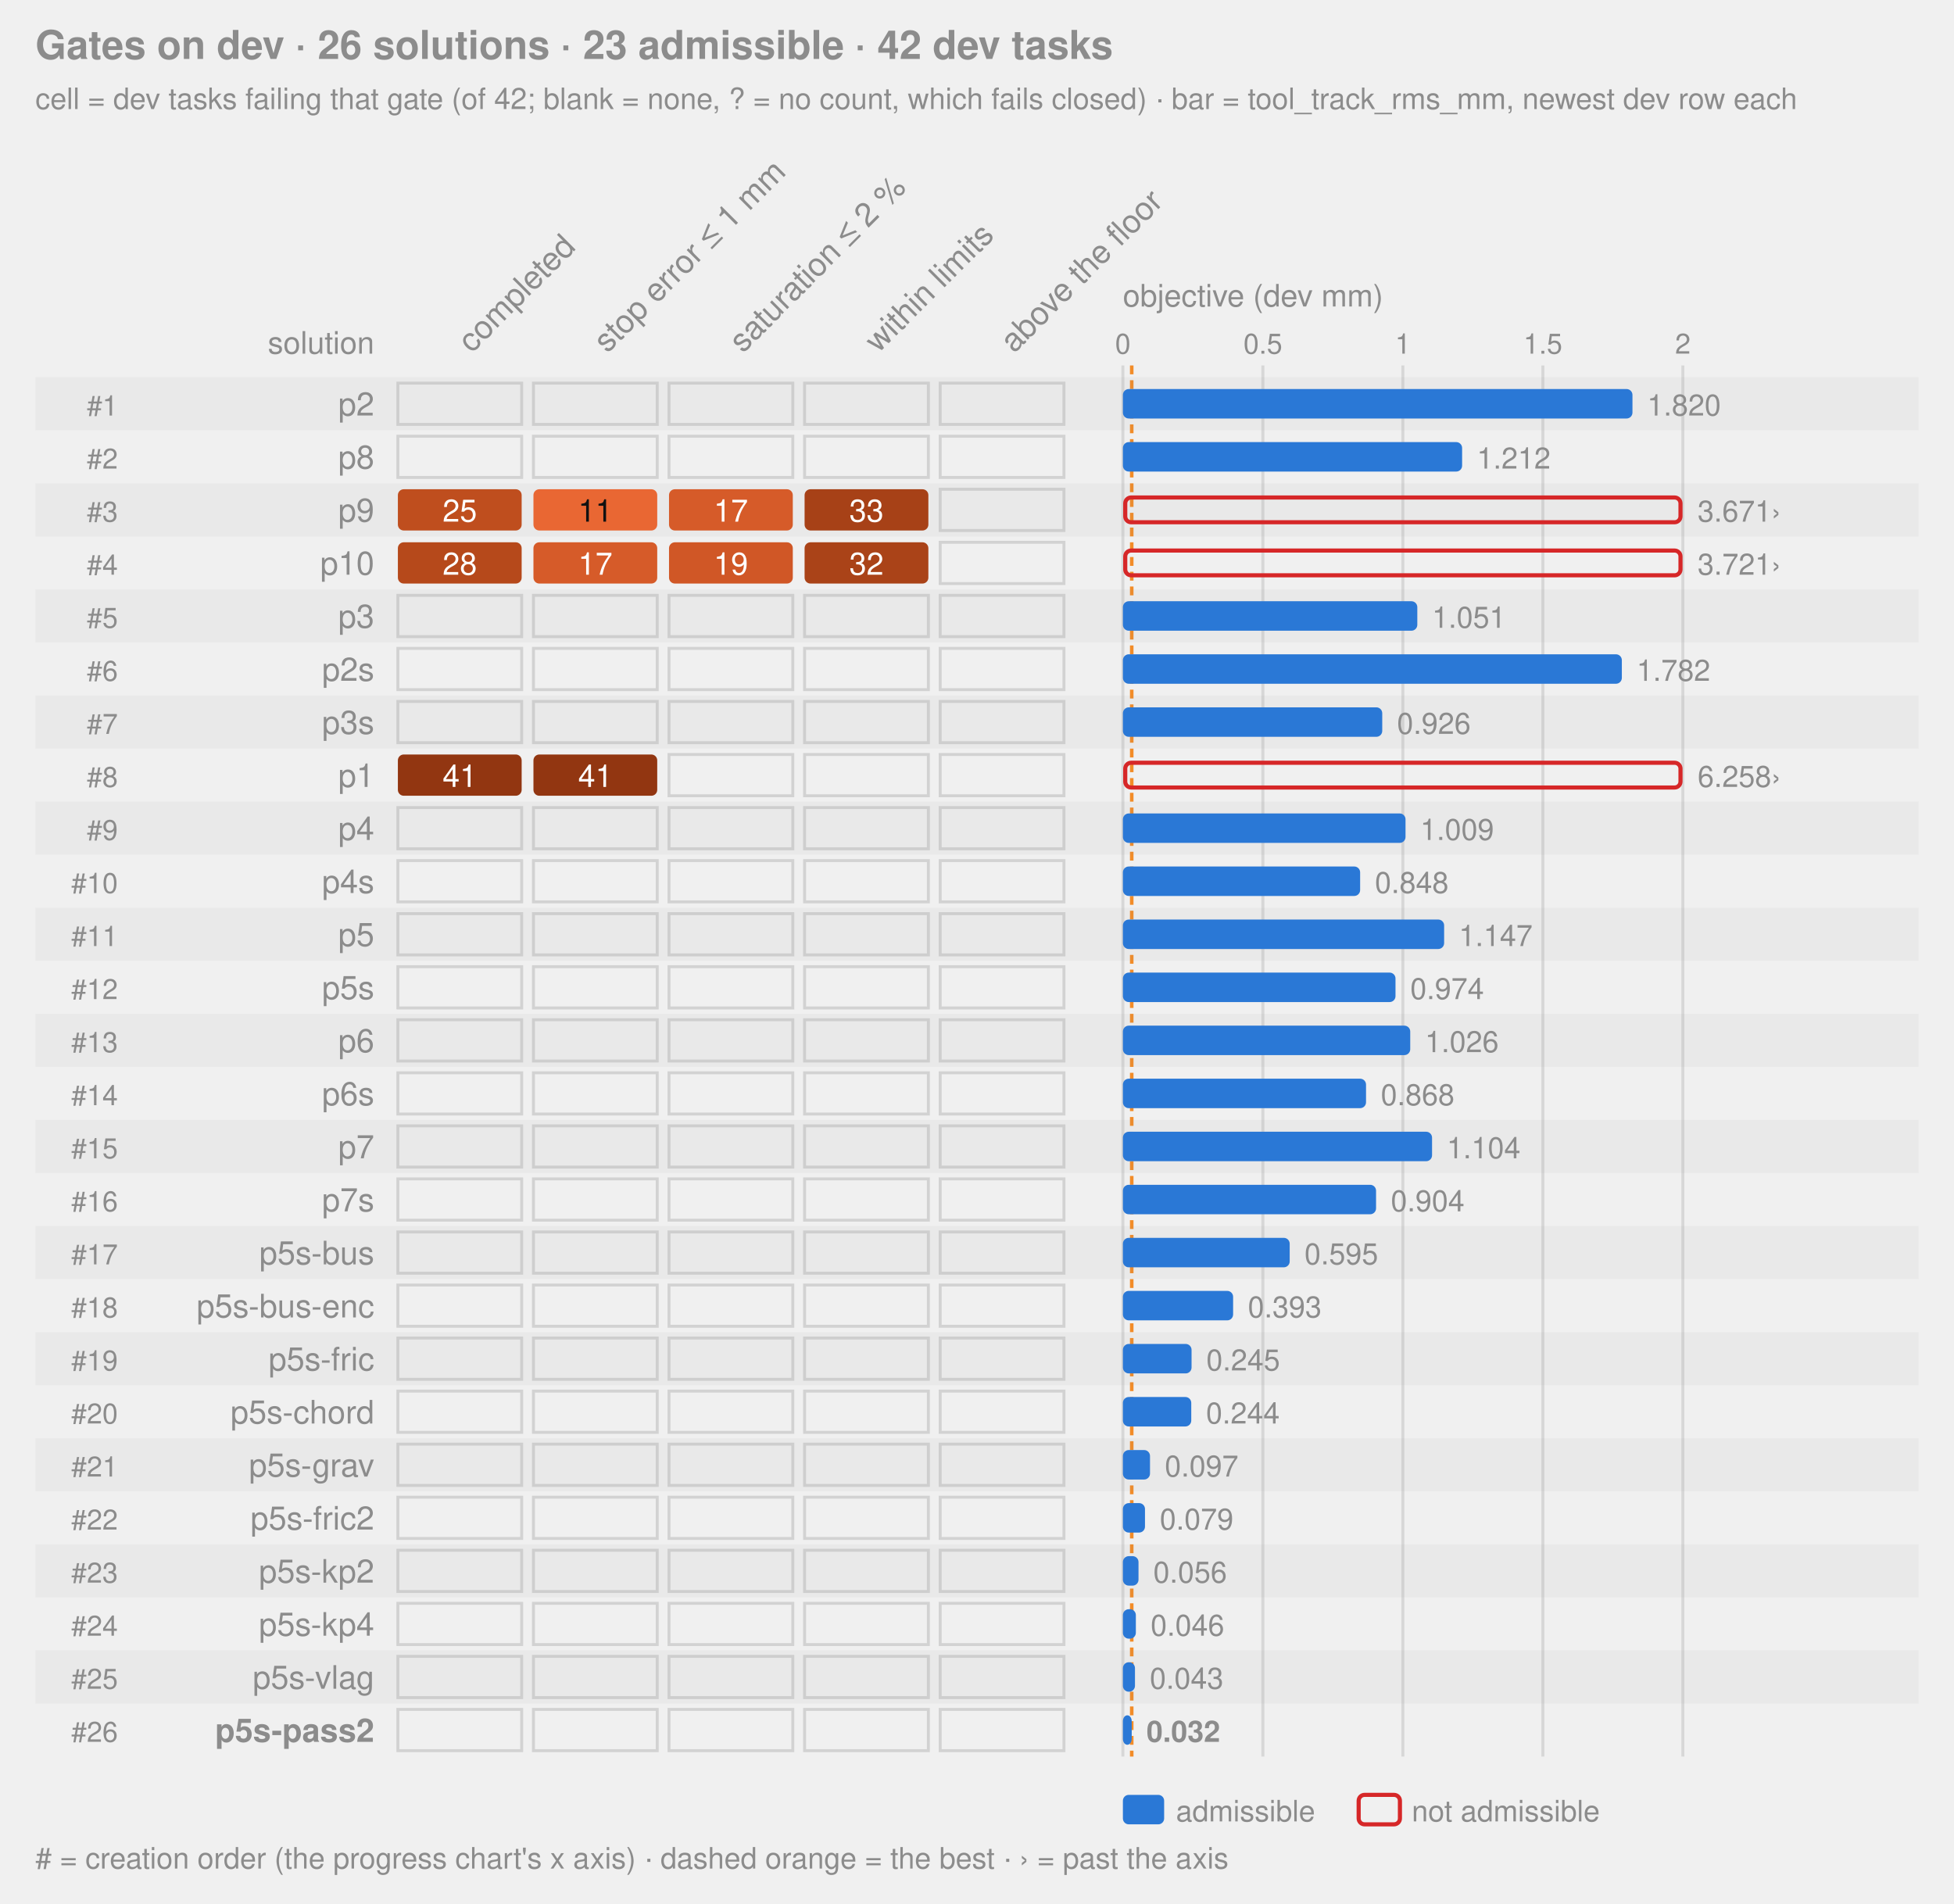
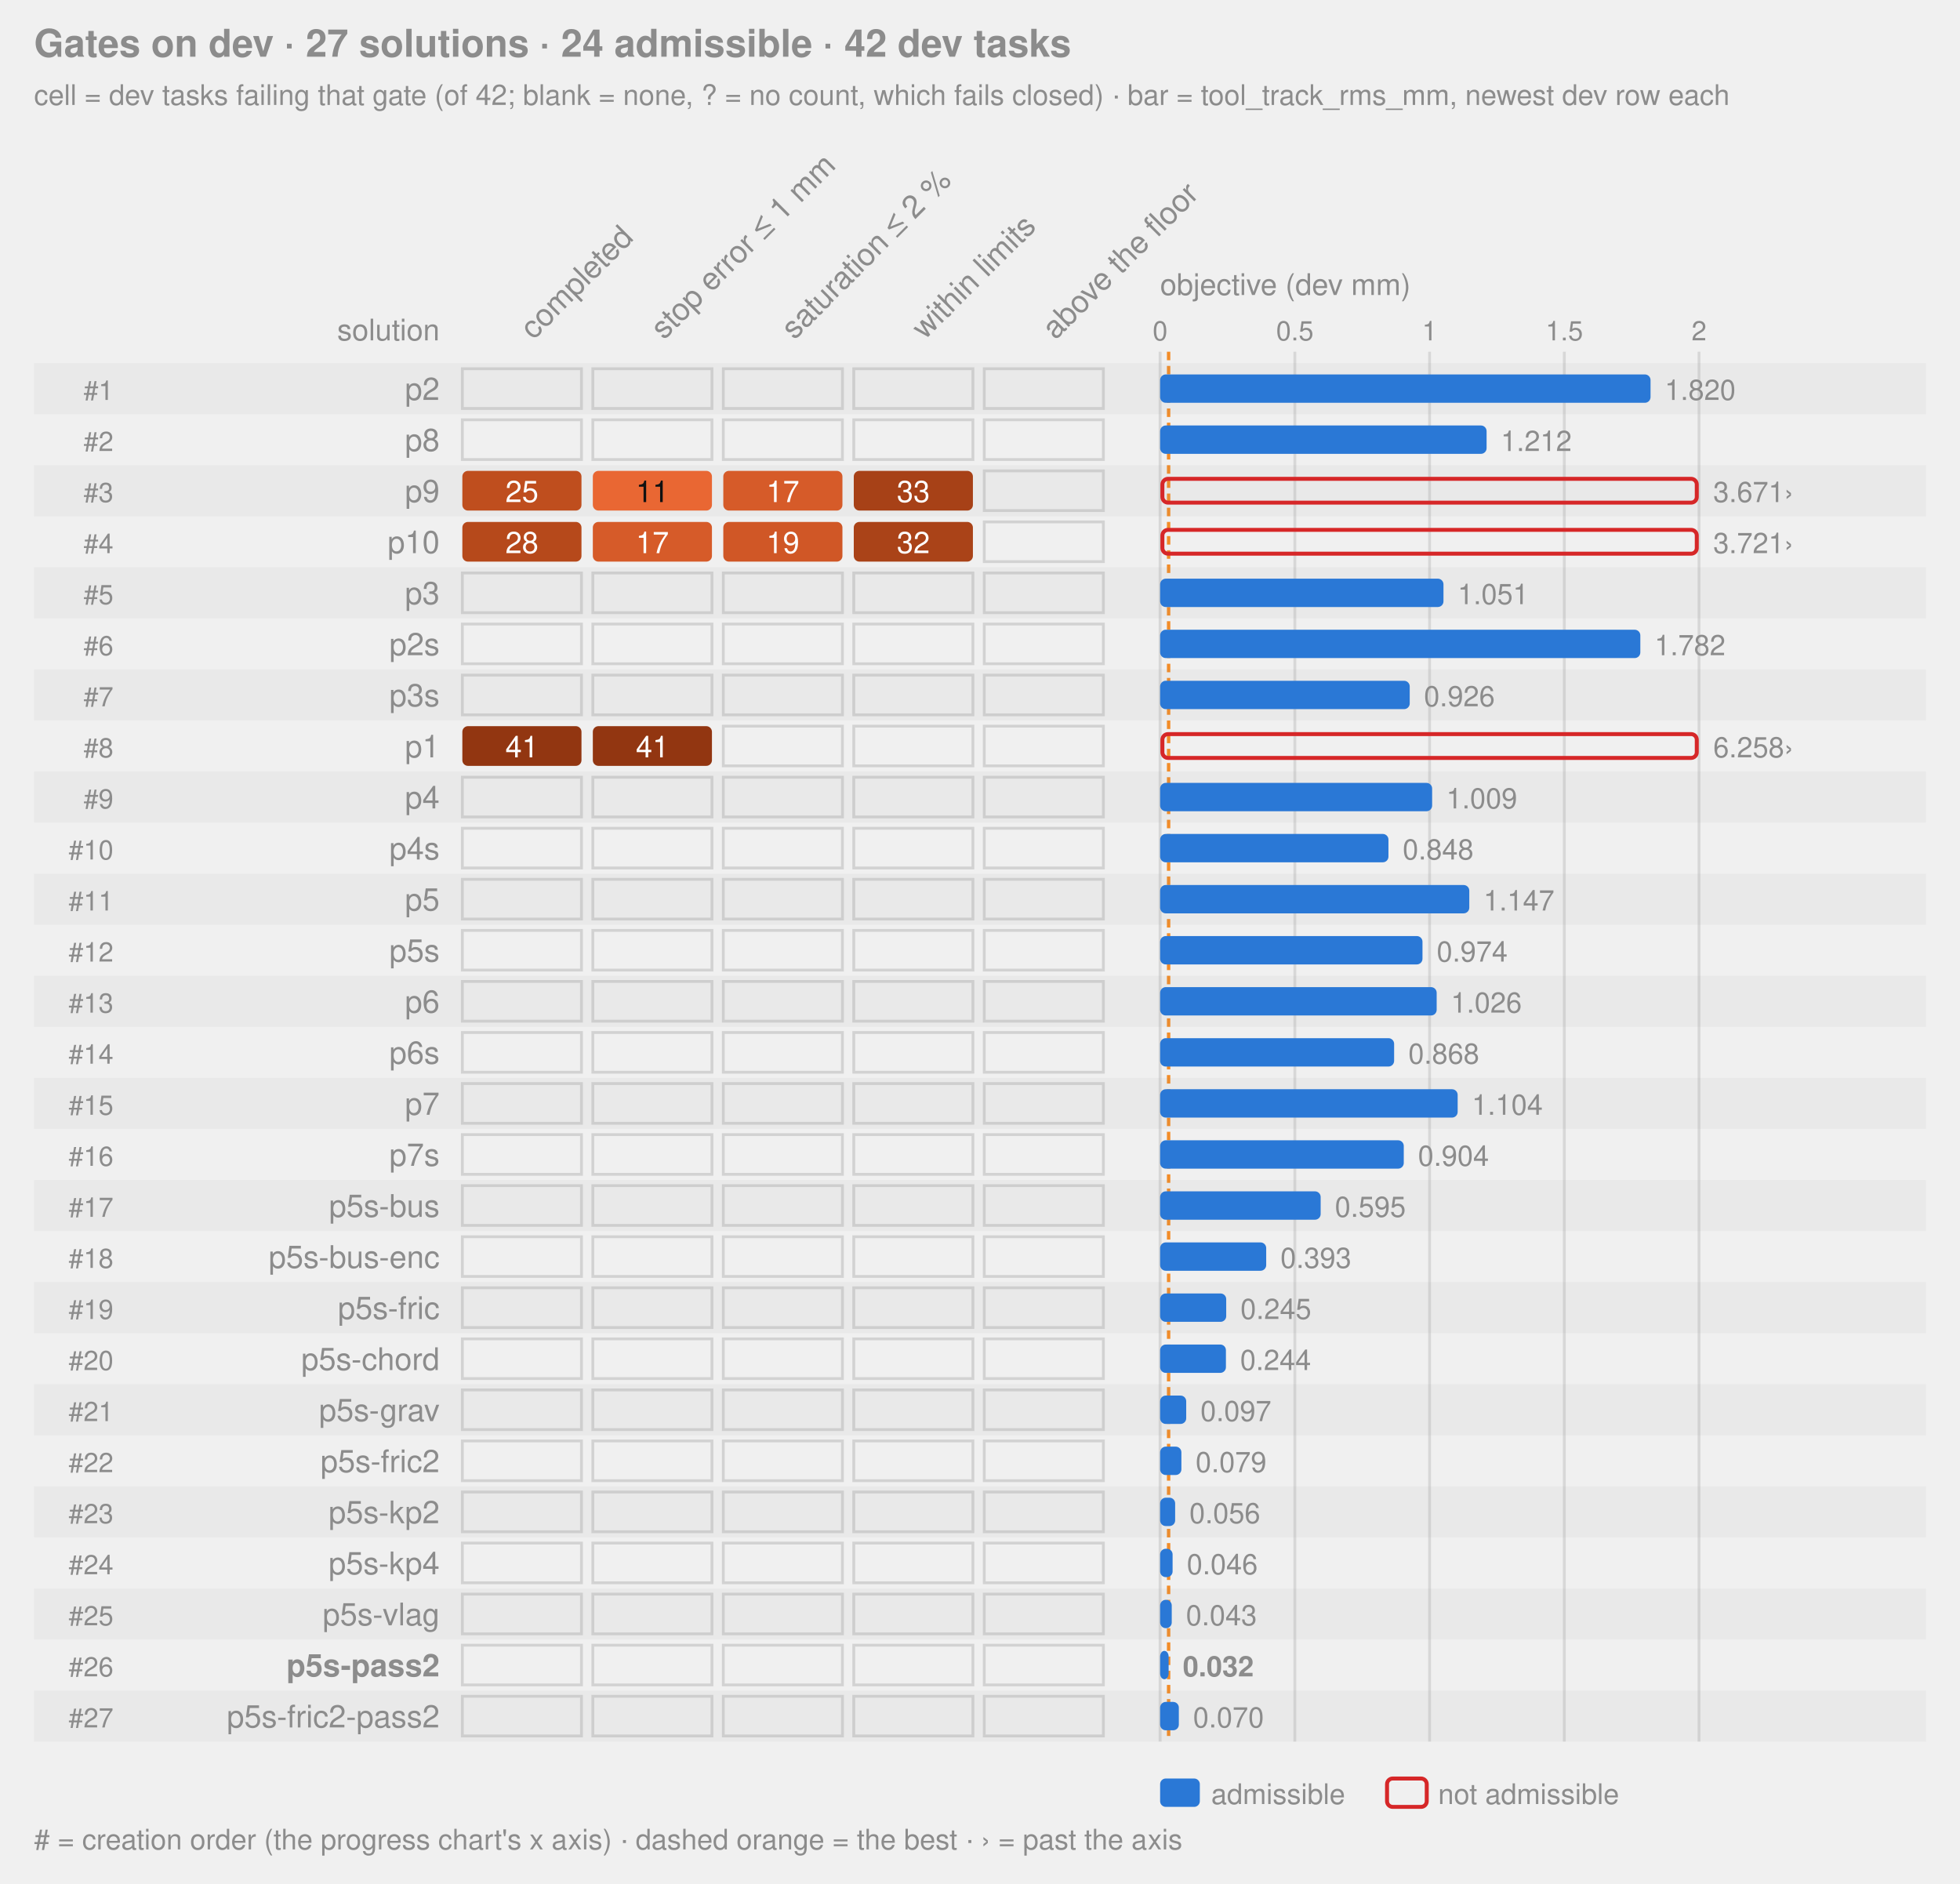
- <svg xmlns="http://www.w3.org/2000/svg" width="663" height="646" viewBox="0 0 663 646" font-family="system-ui, -apple-system, 'Segoe UI', Helvetica, Arial, sans-serif" font-size="11" fill="#8c8c8c" role="img" aria-label="Gates on dev · 26 solutions · 23 admissible · 42 dev tasks">
-   <text x="12.0" y="20.0" font-size="13.5" font-weight="600">Gates on dev · 26 solutions · 23 admissible · 42 dev tasks</text>
+ <svg xmlns="http://www.w3.org/2000/svg" width="691" height="664" viewBox="0 0 691 664" font-family="system-ui, -apple-system, 'Segoe UI', Helvetica, Arial, sans-serif" font-size="11" fill="#8c8c8c" role="img" aria-label="Gates on dev · 27 solutions · 24 admissible · 42 dev tasks">
+   <text x="12.0" y="20.0" font-size="13.5" font-weight="600">Gates on dev · 27 solutions · 24 admissible · 42 dev tasks</text>
  <text x="12.0" y="37.0" font-size="10">cell = dev tasks failing that gate (of 42; blank = none, ? = no count, which fails closed) · bar = tool_track_rms_mm, newest dev row each</text>
-   <g transform="translate(160.0 120.0) rotate(-45)">
+   <g transform="translate(188.0 120.0) rotate(-45)">
    <text x="0" y="0">completed</text>
  </g>
-   <g transform="translate(206.0 120.0) rotate(-45)">
+   <g transform="translate(234.0 120.0) rotate(-45)">
    <text x="0" y="0">stop error ≤ 1 mm</text>
  </g>
-   <g transform="translate(252.0 120.0) rotate(-45)">
+   <g transform="translate(280.0 120.0) rotate(-45)">
    <text x="0" y="0">saturation ≤ 2 %</text>
  </g>
-   <g transform="translate(298.0 120.0) rotate(-45)">
+   <g transform="translate(326.0 120.0) rotate(-45)">
    <text x="0" y="0">within limits</text>
  </g>
-   <g transform="translate(344.0 120.0) rotate(-45)">
+   <g transform="translate(372.0 120.0) rotate(-45)">
    <text x="0" y="0">above the floor</text>
  </g>
-   <text x="127.0" y="120.0" font-size="10.5" text-anchor="end">solution</text>
-   <text x="381.0" y="104.0" font-size="10.5">objective (dev mm)</text>
-   <line x1="381.0" x2="381.0" y1="124.0" y2="596.0" stroke="#8c8c8c" stroke-opacity="0.25" />
-   <text x="381.0" y="120.0" font-size="9.5" text-anchor="middle">0</text>
-   <line x1="428.5" x2="428.5" y1="124.0" y2="596.0" stroke="#8c8c8c" stroke-opacity="0.25" />
-   <text x="428.5" y="120.0" font-size="9.5" text-anchor="middle">0.5</text>
-   <line x1="476.0" x2="476.0" y1="124.0" y2="596.0" stroke="#8c8c8c" stroke-opacity="0.25" />
-   <text x="476.0" y="120.0" font-size="9.5" text-anchor="middle">1</text>
-   <line x1="523.5" x2="523.5" y1="124.0" y2="596.0" stroke="#8c8c8c" stroke-opacity="0.25" />
-   <text x="523.5" y="120.0" font-size="9.5" text-anchor="middle">1.5</text>
-   <line x1="571.0" x2="571.0" y1="124.0" y2="596.0" stroke="#8c8c8c" stroke-opacity="0.25" />
-   <text x="571.0" y="120.0" font-size="9.5" text-anchor="middle">2</text>
-   <line x1="384.0" x2="384.0" y1="124.0" y2="596.0" stroke="#f28c28" stroke-width="1.2" stroke-dasharray="3 2" />
-   <rect x="12.0" y="128" width="639" height="18" fill="#8c8c8c" fill-opacity="0.07" />
+   <text x="155.0" y="120.0" font-size="10.5" text-anchor="end">solution</text>
+   <text x="409.0" y="104.0" font-size="10.5">objective (dev mm)</text>
+   <line x1="409.0" x2="409.0" y1="124.0" y2="614.0" stroke="#8c8c8c" stroke-opacity="0.25" />
+   <text x="409.0" y="120.0" font-size="9.5" text-anchor="middle">0</text>
+   <line x1="456.5" x2="456.5" y1="124.0" y2="614.0" stroke="#8c8c8c" stroke-opacity="0.25" />
+   <text x="456.5" y="120.0" font-size="9.5" text-anchor="middle">0.5</text>
+   <line x1="504.0" x2="504.0" y1="124.0" y2="614.0" stroke="#8c8c8c" stroke-opacity="0.25" />
+   <text x="504.0" y="120.0" font-size="9.5" text-anchor="middle">1</text>
+   <line x1="551.5" x2="551.5" y1="124.0" y2="614.0" stroke="#8c8c8c" stroke-opacity="0.25" />
+   <text x="551.5" y="120.0" font-size="9.5" text-anchor="middle">1.5</text>
+   <line x1="599.0" x2="599.0" y1="124.0" y2="614.0" stroke="#8c8c8c" stroke-opacity="0.25" />
+   <text x="599.0" y="120.0" font-size="9.5" text-anchor="middle">2</text>
+   <line x1="412.0" x2="412.0" y1="124.0" y2="614.0" stroke="#f28c28" stroke-width="1.2" stroke-dasharray="3 2" />
+   <rect x="12.0" y="128" width="667" height="18" fill="#8c8c8c" fill-opacity="0.07" />
  <text x="40.0" y="141.0" font-size="9.5" text-anchor="end">#1</text>
-   <text x="127.0" y="141.0" text-anchor="end">p2</text>
-   <rect x="381" y="132" width="172.9" height="10" rx="2" fill="#2a78d6" />
-   <text x="558.9" y="141.0" font-size="10">1.820</text>
+   <text x="155.0" y="141.0" text-anchor="end">p2</text>
+   <rect x="409" y="132" width="172.9" height="10" rx="2" fill="#2a78d6" />
+   <text x="586.9" y="141.0" font-size="10">1.820</text>
  <text x="40.0" y="159.0" font-size="9.5" text-anchor="end">#2</text>
-   <text x="127.0" y="159.0" text-anchor="end">p8</text>
-   <rect x="381" y="150" width="115.1" height="10" rx="2" fill="#2a78d6" />
-   <text x="501.1" y="159.0" font-size="10">1.212</text>
-   <rect x="12.0" y="164" width="639" height="18" fill="#8c8c8c" fill-opacity="0.07" />
+   <text x="155.0" y="159.0" text-anchor="end">p8</text>
+   <rect x="409" y="150" width="115.1" height="10" rx="2" fill="#2a78d6" />
+   <text x="529.1" y="159.0" font-size="10">1.212</text>
+   <rect x="12.0" y="164" width="667" height="18" fill="#8c8c8c" fill-opacity="0.07" />
  <text x="40.0" y="177.0" font-size="9.5" text-anchor="end">#3</text>
-   <text x="127.0" y="177.0" text-anchor="end">p9</text>
-   <g>
-     <rect x="135" y="166" width="42" height="14" rx="2" fill="#bf4e1e" />
-     <text x="156.0" y="177.0" fill="#ffffff" font-size="10.5" text-anchor="middle">25</text>
-   </g>
-   <g>
-     <rect x="181" y="166" width="42" height="14" rx="2" fill="#e96733" />
-     <text x="202.0" y="177.0" fill="#111111" font-size="10.5" text-anchor="middle">11</text>
-   </g>
-   <g>
-     <rect x="227" y="166" width="42" height="14" rx="2" fill="#d65b29" />
-     <text x="248.0" y="177.0" fill="#ffffff" font-size="10.5" text-anchor="middle">17</text>
-   </g>
-   <g>
-     <rect x="273" y="166" width="42" height="14" rx="2" fill="#a74117" />
-     <text x="294.0" y="177.0" fill="#ffffff" font-size="10.5" text-anchor="middle">33</text>
-   </g>
-   <rect x="381.8" y="168.8" width="188.4" height="8.4" rx="2" fill="none" stroke="#d62728" stroke-width="1.4" />
-   <text x="576.0" y="177.0" font-size="10">3.671›</text>
+   <text x="155.0" y="177.0" text-anchor="end">p9</text>
+   <g>
+     <rect x="163" y="166" width="42" height="14" rx="2" fill="#bf4e1e" />
+     <text x="184.0" y="177.0" fill="#ffffff" font-size="10.5" text-anchor="middle">25</text>
+   </g>
+   <g>
+     <rect x="209" y="166" width="42" height="14" rx="2" fill="#e96733" />
+     <text x="230.0" y="177.0" fill="#111111" font-size="10.5" text-anchor="middle">11</text>
+   </g>
+   <g>
+     <rect x="255" y="166" width="42" height="14" rx="2" fill="#d65b29" />
+     <text x="276.0" y="177.0" fill="#ffffff" font-size="10.5" text-anchor="middle">17</text>
+   </g>
+   <g>
+     <rect x="301" y="166" width="42" height="14" rx="2" fill="#a74117" />
+     <text x="322.0" y="177.0" fill="#ffffff" font-size="10.5" text-anchor="middle">33</text>
+   </g>
+   <rect x="409.8" y="168.8" width="188.4" height="8.4" rx="2" fill="none" stroke="#d62728" stroke-width="1.4" />
+   <text x="604.0" y="177.0" font-size="10">3.671›</text>
  <text x="40.0" y="195.0" font-size="9.5" text-anchor="end">#4</text>
-   <text x="127.0" y="195.0" text-anchor="end">p10</text>
-   <g>
-     <rect x="135" y="184" width="42" height="14" rx="2" fill="#b6491b" />
-     <text x="156.0" y="195.0" fill="#ffffff" font-size="10.5" text-anchor="middle">28</text>
-   </g>
-   <g>
-     <rect x="181" y="184" width="42" height="14" rx="2" fill="#d65b29" />
-     <text x="202.0" y="195.0" fill="#ffffff" font-size="10.5" text-anchor="middle">17</text>
-   </g>
-   <g>
-     <rect x="227" y="184" width="42" height="14" rx="2" fill="#d05726" />
-     <text x="248.0" y="195.0" fill="#ffffff" font-size="10.5" text-anchor="middle">19</text>
-   </g>
-   <g>
-     <rect x="273" y="184" width="42" height="14" rx="2" fill="#aa4318" />
-     <text x="294.0" y="195.0" fill="#ffffff" font-size="10.5" text-anchor="middle">32</text>
-   </g>
-   <rect x="381.8" y="186.8" width="188.4" height="8.4" rx="2" fill="none" stroke="#d62728" stroke-width="1.4" />
-   <text x="576.0" y="195.0" font-size="10">3.721›</text>
-   <rect x="12.0" y="200" width="639" height="18" fill="#8c8c8c" fill-opacity="0.07" />
+   <text x="155.0" y="195.0" text-anchor="end">p10</text>
+   <g>
+     <rect x="163" y="184" width="42" height="14" rx="2" fill="#b6491b" />
+     <text x="184.0" y="195.0" fill="#ffffff" font-size="10.5" text-anchor="middle">28</text>
+   </g>
+   <g>
+     <rect x="209" y="184" width="42" height="14" rx="2" fill="#d65b29" />
+     <text x="230.0" y="195.0" fill="#ffffff" font-size="10.5" text-anchor="middle">17</text>
+   </g>
+   <g>
+     <rect x="255" y="184" width="42" height="14" rx="2" fill="#d05726" />
+     <text x="276.0" y="195.0" fill="#ffffff" font-size="10.5" text-anchor="middle">19</text>
+   </g>
+   <g>
+     <rect x="301" y="184" width="42" height="14" rx="2" fill="#aa4318" />
+     <text x="322.0" y="195.0" fill="#ffffff" font-size="10.5" text-anchor="middle">32</text>
+   </g>
+   <rect x="409.8" y="186.8" width="188.4" height="8.4" rx="2" fill="none" stroke="#d62728" stroke-width="1.4" />
+   <text x="604.0" y="195.0" font-size="10">3.721›</text>
+   <rect x="12.0" y="200" width="667" height="18" fill="#8c8c8c" fill-opacity="0.07" />
  <text x="40.0" y="213.0" font-size="9.5" text-anchor="end">#5</text>
-   <text x="127.0" y="213.0" text-anchor="end">p3</text>
-   <rect x="381" y="204" width="99.9" height="10" rx="2" fill="#2a78d6" />
-   <text x="485.9" y="213.0" font-size="10">1.051</text>
+   <text x="155.0" y="213.0" text-anchor="end">p3</text>
+   <rect x="409" y="204" width="99.9" height="10" rx="2" fill="#2a78d6" />
+   <text x="513.9" y="213.0" font-size="10">1.051</text>
  <text x="40.0" y="231.0" font-size="9.5" text-anchor="end">#6</text>
-   <text x="127.0" y="231.0" text-anchor="end">p2s</text>
-   <rect x="381" y="222" width="169.3" height="10" rx="2" fill="#2a78d6" />
-   <text x="555.3" y="231.0" font-size="10">1.782</text>
-   <rect x="12.0" y="236" width="639" height="18" fill="#8c8c8c" fill-opacity="0.07" />
+   <text x="155.0" y="231.0" text-anchor="end">p2s</text>
+   <rect x="409" y="222" width="169.3" height="10" rx="2" fill="#2a78d6" />
+   <text x="583.3" y="231.0" font-size="10">1.782</text>
+   <rect x="12.0" y="236" width="667" height="18" fill="#8c8c8c" fill-opacity="0.07" />
  <text x="40.0" y="249.0" font-size="9.5" text-anchor="end">#7</text>
-   <text x="127.0" y="249.0" text-anchor="end">p3s</text>
-   <rect x="381" y="240" width="88.0" height="10" rx="2" fill="#2a78d6" />
-   <text x="474.0" y="249.0" font-size="10">0.926</text>
+   <text x="155.0" y="249.0" text-anchor="end">p3s</text>
+   <rect x="409" y="240" width="88.0" height="10" rx="2" fill="#2a78d6" />
+   <text x="502.0" y="249.0" font-size="10">0.926</text>
  <text x="40.0" y="267.0" font-size="9.5" text-anchor="end">#8</text>
-   <text x="127.0" y="267.0" text-anchor="end">p1</text>
-   <g>
-     <rect x="135" y="256" width="42" height="14" rx="2" fill="#923611" />
-     <text x="156.0" y="267.0" fill="#ffffff" font-size="10.5" text-anchor="middle">41</text>
-   </g>
-   <g>
-     <rect x="181" y="256" width="42" height="14" rx="2" fill="#923611" />
-     <text x="202.0" y="267.0" fill="#ffffff" font-size="10.5" text-anchor="middle">41</text>
-   </g>
-   <rect x="381.8" y="258.8" width="188.4" height="8.4" rx="2" fill="none" stroke="#d62728" stroke-width="1.4" />
-   <text x="576.0" y="267.0" font-size="10">6.258›</text>
-   <rect x="12.0" y="272" width="639" height="18" fill="#8c8c8c" fill-opacity="0.07" />
+   <text x="155.0" y="267.0" text-anchor="end">p1</text>
+   <g>
+     <rect x="163" y="256" width="42" height="14" rx="2" fill="#923611" />
+     <text x="184.0" y="267.0" fill="#ffffff" font-size="10.5" text-anchor="middle">41</text>
+   </g>
+   <g>
+     <rect x="209" y="256" width="42" height="14" rx="2" fill="#923611" />
+     <text x="230.0" y="267.0" fill="#ffffff" font-size="10.5" text-anchor="middle">41</text>
+   </g>
+   <rect x="409.8" y="258.8" width="188.4" height="8.4" rx="2" fill="none" stroke="#d62728" stroke-width="1.4" />
+   <text x="604.0" y="267.0" font-size="10">6.258›</text>
+   <rect x="12.0" y="272" width="667" height="18" fill="#8c8c8c" fill-opacity="0.07" />
  <text x="40.0" y="285.0" font-size="9.5" text-anchor="end">#9</text>
-   <text x="127.0" y="285.0" text-anchor="end">p4</text>
-   <rect x="381" y="276" width="95.9" height="10" rx="2" fill="#2a78d6" />
-   <text x="481.9" y="285.0" font-size="10">1.009</text>
+   <text x="155.0" y="285.0" text-anchor="end">p4</text>
+   <rect x="409" y="276" width="95.9" height="10" rx="2" fill="#2a78d6" />
+   <text x="509.9" y="285.0" font-size="10">1.009</text>
  <text x="40.0" y="303.0" font-size="9.5" text-anchor="end">#10</text>
-   <text x="127.0" y="303.0" text-anchor="end">p4s</text>
-   <rect x="381" y="294" width="80.5" height="10" rx="2" fill="#2a78d6" />
-   <text x="466.5" y="303.0" font-size="10">0.848</text>
-   <rect x="12.0" y="308" width="639" height="18" fill="#8c8c8c" fill-opacity="0.07" />
+   <text x="155.0" y="303.0" text-anchor="end">p4s</text>
+   <rect x="409" y="294" width="80.5" height="10" rx="2" fill="#2a78d6" />
+   <text x="494.5" y="303.0" font-size="10">0.848</text>
+   <rect x="12.0" y="308" width="667" height="18" fill="#8c8c8c" fill-opacity="0.07" />
  <text x="40.0" y="321.0" font-size="9.5" text-anchor="end">#11</text>
-   <text x="127.0" y="321.0" text-anchor="end">p5</text>
-   <rect x="381" y="312" width="109.0" height="10" rx="2" fill="#2a78d6" />
-   <text x="495.0" y="321.0" font-size="10">1.147</text>
+   <text x="155.0" y="321.0" text-anchor="end">p5</text>
+   <rect x="409" y="312" width="109.0" height="10" rx="2" fill="#2a78d6" />
+   <text x="523.0" y="321.0" font-size="10">1.147</text>
  <text x="40.0" y="339.0" font-size="9.5" text-anchor="end">#12</text>
-   <text x="127.0" y="339.0" text-anchor="end">p5s</text>
-   <rect x="381" y="330" width="92.5" height="10" rx="2" fill="#2a78d6" />
-   <text x="478.5" y="339.0" font-size="10">0.974</text>
-   <rect x="12.0" y="344" width="639" height="18" fill="#8c8c8c" fill-opacity="0.07" />
+   <text x="155.0" y="339.0" text-anchor="end">p5s</text>
+   <rect x="409" y="330" width="92.5" height="10" rx="2" fill="#2a78d6" />
+   <text x="506.5" y="339.0" font-size="10">0.974</text>
+   <rect x="12.0" y="344" width="667" height="18" fill="#8c8c8c" fill-opacity="0.07" />
  <text x="40.0" y="357.0" font-size="9.5" text-anchor="end">#13</text>
-   <text x="127.0" y="357.0" text-anchor="end">p6</text>
-   <rect x="381" y="348" width="97.5" height="10" rx="2" fill="#2a78d6" />
-   <text x="483.5" y="357.0" font-size="10">1.026</text>
+   <text x="155.0" y="357.0" text-anchor="end">p6</text>
+   <rect x="409" y="348" width="97.5" height="10" rx="2" fill="#2a78d6" />
+   <text x="511.5" y="357.0" font-size="10">1.026</text>
  <text x="40.0" y="375.0" font-size="9.5" text-anchor="end">#14</text>
-   <text x="127.0" y="375.0" text-anchor="end">p6s</text>
-   <rect x="381" y="366" width="82.5" height="10" rx="2" fill="#2a78d6" />
-   <text x="468.5" y="375.0" font-size="10">0.868</text>
-   <rect x="12.0" y="380" width="639" height="18" fill="#8c8c8c" fill-opacity="0.07" />
+   <text x="155.0" y="375.0" text-anchor="end">p6s</text>
+   <rect x="409" y="366" width="82.5" height="10" rx="2" fill="#2a78d6" />
+   <text x="496.5" y="375.0" font-size="10">0.868</text>
+   <rect x="12.0" y="380" width="667" height="18" fill="#8c8c8c" fill-opacity="0.07" />
  <text x="40.0" y="393.0" font-size="9.5" text-anchor="end">#15</text>
-   <text x="127.0" y="393.0" text-anchor="end">p7</text>
-   <rect x="381" y="384" width="104.9" height="10" rx="2" fill="#2a78d6" />
-   <text x="490.9" y="393.0" font-size="10">1.104</text>
+   <text x="155.0" y="393.0" text-anchor="end">p7</text>
+   <rect x="409" y="384" width="104.9" height="10" rx="2" fill="#2a78d6" />
+   <text x="518.9" y="393.0" font-size="10">1.104</text>
  <text x="40.0" y="411.0" font-size="9.5" text-anchor="end">#16</text>
-   <text x="127.0" y="411.0" text-anchor="end">p7s</text>
-   <rect x="381" y="402" width="85.9" height="10" rx="2" fill="#2a78d6" />
-   <text x="471.9" y="411.0" font-size="10">0.904</text>
-   <rect x="12.0" y="416" width="639" height="18" fill="#8c8c8c" fill-opacity="0.07" />
+   <text x="155.0" y="411.0" text-anchor="end">p7s</text>
+   <rect x="409" y="402" width="85.9" height="10" rx="2" fill="#2a78d6" />
+   <text x="499.9" y="411.0" font-size="10">0.904</text>
+   <rect x="12.0" y="416" width="667" height="18" fill="#8c8c8c" fill-opacity="0.07" />
  <text x="40.0" y="429.0" font-size="9.5" text-anchor="end">#17</text>
-   <text x="127.0" y="429.0" text-anchor="end">p5s-bus</text>
-   <rect x="381" y="420" width="56.6" height="10" rx="2" fill="#2a78d6" />
-   <text x="442.6" y="429.0" font-size="10">0.595</text>
+   <text x="155.0" y="429.0" text-anchor="end">p5s-bus</text>
+   <rect x="409" y="420" width="56.6" height="10" rx="2" fill="#2a78d6" />
+   <text x="470.6" y="429.0" font-size="10">0.595</text>
  <text x="40.0" y="447.0" font-size="9.5" text-anchor="end">#18</text>
-   <text x="127.0" y="447.0" text-anchor="end">p5s-bus-enc</text>
-   <rect x="381" y="438" width="37.4" height="10" rx="2" fill="#2a78d6" />
-   <text x="423.4" y="447.0" font-size="10">0.393</text>
-   <rect x="12.0" y="452" width="639" height="18" fill="#8c8c8c" fill-opacity="0.07" />
+   <text x="155.0" y="447.0" text-anchor="end">p5s-bus-enc</text>
+   <rect x="409" y="438" width="37.4" height="10" rx="2" fill="#2a78d6" />
+   <text x="451.4" y="447.0" font-size="10">0.393</text>
+   <rect x="12.0" y="452" width="667" height="18" fill="#8c8c8c" fill-opacity="0.07" />
  <text x="40.0" y="465.0" font-size="9.5" text-anchor="end">#19</text>
-   <text x="127.0" y="465.0" text-anchor="end">p5s-fric</text>
-   <rect x="381" y="456" width="23.3" height="10" rx="2" fill="#2a78d6" />
-   <text x="409.3" y="465.0" font-size="10">0.245</text>
+   <text x="155.0" y="465.0" text-anchor="end">p5s-fric</text>
+   <rect x="409" y="456" width="23.3" height="10" rx="2" fill="#2a78d6" />
+   <text x="437.3" y="465.0" font-size="10">0.245</text>
  <text x="40.0" y="483.0" font-size="9.5" text-anchor="end">#20</text>
-   <text x="127.0" y="483.0" text-anchor="end">p5s-chord</text>
-   <rect x="381" y="474" width="23.2" height="10" rx="2" fill="#2a78d6" />
-   <text x="409.2" y="483.0" font-size="10">0.244</text>
-   <rect x="12.0" y="488" width="639" height="18" fill="#8c8c8c" fill-opacity="0.07" />
+   <text x="155.0" y="483.0" text-anchor="end">p5s-chord</text>
+   <rect x="409" y="474" width="23.2" height="10" rx="2" fill="#2a78d6" />
+   <text x="437.2" y="483.0" font-size="10">0.244</text>
+   <rect x="12.0" y="488" width="667" height="18" fill="#8c8c8c" fill-opacity="0.07" />
  <text x="40.0" y="501.0" font-size="9.5" text-anchor="end">#21</text>
-   <text x="127.0" y="501.0" text-anchor="end">p5s-grav</text>
-   <rect x="381" y="492" width="9.2" height="10" rx="2" fill="#2a78d6" />
-   <text x="395.2" y="501.0" font-size="10">0.097</text>
+   <text x="155.0" y="501.0" text-anchor="end">p5s-grav</text>
+   <rect x="409" y="492" width="9.2" height="10" rx="2" fill="#2a78d6" />
+   <text x="423.2" y="501.0" font-size="10">0.097</text>
  <text x="40.0" y="519.0" font-size="9.5" text-anchor="end">#22</text>
-   <text x="127.0" y="519.0" text-anchor="end">p5s-fric2</text>
-   <rect x="381" y="510" width="7.5" height="10" rx="2" fill="#2a78d6" />
-   <text x="393.5" y="519.0" font-size="10">0.079</text>
-   <rect x="12.0" y="524" width="639" height="18" fill="#8c8c8c" fill-opacity="0.07" />
+   <text x="155.0" y="519.0" text-anchor="end">p5s-fric2</text>
+   <rect x="409" y="510" width="7.5" height="10" rx="2" fill="#2a78d6" />
+   <text x="421.5" y="519.0" font-size="10">0.079</text>
+   <rect x="12.0" y="524" width="667" height="18" fill="#8c8c8c" fill-opacity="0.07" />
  <text x="40.0" y="537.0" font-size="9.5" text-anchor="end">#23</text>
-   <text x="127.0" y="537.0" text-anchor="end">p5s-kp2</text>
-   <rect x="381" y="528" width="5.3" height="10" rx="2" fill="#2a78d6" />
-   <text x="391.3" y="537.0" font-size="10">0.056</text>
+   <text x="155.0" y="537.0" text-anchor="end">p5s-kp2</text>
+   <rect x="409" y="528" width="5.3" height="10" rx="2" fill="#2a78d6" />
+   <text x="419.3" y="537.0" font-size="10">0.056</text>
  <text x="40.0" y="555.0" font-size="9.5" text-anchor="end">#24</text>
-   <text x="127.0" y="555.0" text-anchor="end">p5s-kp4</text>
-   <rect x="381" y="546" width="4.4" height="10" rx="2" fill="#2a78d6" />
-   <text x="390.4" y="555.0" font-size="10">0.046</text>
-   <rect x="12.0" y="560" width="639" height="18" fill="#8c8c8c" fill-opacity="0.07" />
+   <text x="155.0" y="555.0" text-anchor="end">p5s-kp4</text>
+   <rect x="409" y="546" width="4.4" height="10" rx="2" fill="#2a78d6" />
+   <text x="418.4" y="555.0" font-size="10">0.046</text>
+   <rect x="12.0" y="560" width="667" height="18" fill="#8c8c8c" fill-opacity="0.07" />
  <text x="40.0" y="573.0" font-size="9.5" text-anchor="end">#25</text>
-   <text x="127.0" y="573.0" text-anchor="end">p5s-vlag</text>
-   <rect x="381" y="564" width="4.1" height="10" rx="2" fill="#2a78d6" />
-   <text x="390.1" y="573.0" font-size="10">0.043</text>
+   <text x="155.0" y="573.0" text-anchor="end">p5s-vlag</text>
+   <rect x="409" y="564" width="4.1" height="10" rx="2" fill="#2a78d6" />
+   <text x="418.1" y="573.0" font-size="10">0.043</text>
  <text x="40.0" y="591.0" font-size="9.5" text-anchor="end">#26</text>
-   <text x="127.0" y="591.0" text-anchor="end" font-weight="600">p5s-pass2</text>
-   <rect x="381" y="582" width="3.0" height="10" rx="2" fill="#2a78d6" />
-   <text x="389.0" y="591.0" font-size="10" font-weight="600">0.032</text>
-   <path d="M135 130h42v14h-42zM181 130h42v14h-42zM227 130h42v14h-42zM273 130h42v14h-42zM319 130h42v14h-42zM135 148h42v14h-42zM181 148h42v14h-42zM227 148h42v14h-42zM273 148h42v14h-42zM319 148h42v14h-42zM319 166h42v14h-42zM319 184h42v14h-42zM135 202h42v14h-42zM181 202h42v14h-42zM227 202h42v14h-42zM273 202h42v14h-42zM319 202h42v14h-42zM135 220h42v14h-42zM181 220h42v14h-42zM227 220h42v14h-42zM273 220h42v14h-42zM319 220h42v14h-42zM135 238h42v14h-42zM181 238h42v14h-42zM227 238h42v14h-42zM273 238h42v14h-42zM319 238h42v14h-42zM227 256h42v14h-42zM273 256h42v14h-42zM319 256h42v14h-42zM135 274h42v14h-42zM181 274h42v14h-42zM227 274h42v14h-42zM273 274h42v14h-42zM319 274h42v14h-42zM135 292h42v14h-42zM181 292h42v14h-42zM227 292h42v14h-42zM273 292h42v14h-42zM319 292h42v14h-42zM135 310h42v14h-42zM181 310h42v14h-42zM227 310h42v14h-42zM273 310h42v14h-42zM319 310h42v14h-42zM135 328h42v14h-42zM181 328h42v14h-42zM227 328h42v14h-42zM273 328h42v14h-42zM319 328h42v14h-42zM135 346h42v14h-42zM181 346h42v14h-42zM227 346h42v14h-42zM273 346h42v14h-42zM319 346h42v14h-42zM135 364h42v14h-42zM181 364h42v14h-42zM227 364h42v14h-42zM273 364h42v14h-42zM319 364h42v14h-42zM135 382h42v14h-42zM181 382h42v14h-42zM227 382h42v14h-42zM273 382h42v14h-42zM319 382h42v14h-42zM135 400h42v14h-42zM181 400h42v14h-42zM227 400h42v14h-42zM273 400h42v14h-42zM319 400h42v14h-42zM135 418h42v14h-42zM181 418h42v14h-42zM227 418h42v14h-42zM273 418h42v14h-42zM319 418h42v14h-42zM135 436h42v14h-42zM181 436h42v14h-42zM227 436h42v14h-42zM273 436h42v14h-42zM319 436h42v14h-42zM135 454h42v14h-42zM181 454h42v14h-42zM227 454h42v14h-42zM273 454h42v14h-42zM319 454h42v14h-42zM135 472h42v14h-42zM181 472h42v14h-42zM227 472h42v14h-42zM273 472h42v14h-42zM319 472h42v14h-42zM135 490h42v14h-42zM181 490h42v14h-42zM227 490h42v14h-42zM273 490h42v14h-42zM319 490h42v14h-42zM135 508h42v14h-42zM181 508h42v14h-42zM227 508h42v14h-42zM273 508h42v14h-42zM319 508h42v14h-42zM135 526h42v14h-42zM181 526h42v14h-42zM227 526h42v14h-42zM273 526h42v14h-42zM319 526h42v14h-42zM135 544h42v14h-42zM181 544h42v14h-42zM227 544h42v14h-42zM273 544h42v14h-42zM319 544h42v14h-42zM135 562h42v14h-42zM181 562h42v14h-42zM227 562h42v14h-42zM273 562h42v14h-42zM319 562h42v14h-42zM135 580h42v14h-42zM181 580h42v14h-42zM227 580h42v14h-42zM273 580h42v14h-42zM319 580h42v14h-42z" fill="none" stroke="#8c8c8c" stroke-opacity="0.3" />
-   <rect x="381" y="609.0" width="14" height="10" rx="2" fill="#2a78d6" />
-   <text x="399.0" y="618.0" font-size="10">admissible</text>
-   <rect x="461" y="609.0" width="14" height="10" rx="2" fill="none" stroke="#d62728" stroke-width="1.4" />
-   <text x="479.0" y="618.0" font-size="10">not admissible</text>
-   <text x="12.0" y="634.0" font-size="10"># = creation order (the progress chart's x axis) · dashed orange = the best · › = past the axis</text>
+   <text x="155.0" y="591.0" text-anchor="end" font-weight="600">p5s-pass2</text>
+   <rect x="409" y="582" width="3.0" height="10" rx="2" fill="#2a78d6" />
+   <text x="417.0" y="591.0" font-size="10" font-weight="600">0.032</text>
+   <rect x="12.0" y="596" width="667" height="18" fill="#8c8c8c" fill-opacity="0.07" />
+   <text x="40.0" y="609.0" font-size="9.5" text-anchor="end">#27</text>
+   <text x="155.0" y="609.0" text-anchor="end">p5s-fric2-pass2</text>
+   <rect x="409" y="600" width="6.6" height="10" rx="2" fill="#2a78d6" />
+   <text x="420.6" y="609.0" font-size="10">0.070</text>
+   <path d="M163 130h42v14h-42zM209 130h42v14h-42zM255 130h42v14h-42zM301 130h42v14h-42zM347 130h42v14h-42zM163 148h42v14h-42zM209 148h42v14h-42zM255 148h42v14h-42zM301 148h42v14h-42zM347 148h42v14h-42zM347 166h42v14h-42zM347 184h42v14h-42zM163 202h42v14h-42zM209 202h42v14h-42zM255 202h42v14h-42zM301 202h42v14h-42zM347 202h42v14h-42zM163 220h42v14h-42zM209 220h42v14h-42zM255 220h42v14h-42zM301 220h42v14h-42zM347 220h42v14h-42zM163 238h42v14h-42zM209 238h42v14h-42zM255 238h42v14h-42zM301 238h42v14h-42zM347 238h42v14h-42zM255 256h42v14h-42zM301 256h42v14h-42zM347 256h42v14h-42zM163 274h42v14h-42zM209 274h42v14h-42zM255 274h42v14h-42zM301 274h42v14h-42zM347 274h42v14h-42zM163 292h42v14h-42zM209 292h42v14h-42zM255 292h42v14h-42zM301 292h42v14h-42zM347 292h42v14h-42zM163 310h42v14h-42zM209 310h42v14h-42zM255 310h42v14h-42zM301 310h42v14h-42zM347 310h42v14h-42zM163 328h42v14h-42zM209 328h42v14h-42zM255 328h42v14h-42zM301 328h42v14h-42zM347 328h42v14h-42zM163 346h42v14h-42zM209 346h42v14h-42zM255 346h42v14h-42zM301 346h42v14h-42zM347 346h42v14h-42zM163 364h42v14h-42zM209 364h42v14h-42zM255 364h42v14h-42zM301 364h42v14h-42zM347 364h42v14h-42zM163 382h42v14h-42zM209 382h42v14h-42zM255 382h42v14h-42zM301 382h42v14h-42zM347 382h42v14h-42zM163 400h42v14h-42zM209 400h42v14h-42zM255 400h42v14h-42zM301 400h42v14h-42zM347 400h42v14h-42zM163 418h42v14h-42zM209 418h42v14h-42zM255 418h42v14h-42zM301 418h42v14h-42zM347 418h42v14h-42zM163 436h42v14h-42zM209 436h42v14h-42zM255 436h42v14h-42zM301 436h42v14h-42zM347 436h42v14h-42zM163 454h42v14h-42zM209 454h42v14h-42zM255 454h42v14h-42zM301 454h42v14h-42zM347 454h42v14h-42zM163 472h42v14h-42zM209 472h42v14h-42zM255 472h42v14h-42zM301 472h42v14h-42zM347 472h42v14h-42zM163 490h42v14h-42zM209 490h42v14h-42zM255 490h42v14h-42zM301 490h42v14h-42zM347 490h42v14h-42zM163 508h42v14h-42zM209 508h42v14h-42zM255 508h42v14h-42zM301 508h42v14h-42zM347 508h42v14h-42zM163 526h42v14h-42zM209 526h42v14h-42zM255 526h42v14h-42zM301 526h42v14h-42zM347 526h42v14h-42zM163 544h42v14h-42zM209 544h42v14h-42zM255 544h42v14h-42zM301 544h42v14h-42zM347 544h42v14h-42zM163 562h42v14h-42zM209 562h42v14h-42zM255 562h42v14h-42zM301 562h42v14h-42zM347 562h42v14h-42zM163 580h42v14h-42zM209 580h42v14h-42zM255 580h42v14h-42zM301 580h42v14h-42zM347 580h42v14h-42zM163 598h42v14h-42zM209 598h42v14h-42zM255 598h42v14h-42zM301 598h42v14h-42zM347 598h42v14h-42z" fill="none" stroke="#8c8c8c" stroke-opacity="0.3" />
+   <rect x="409" y="627.0" width="14" height="10" rx="2" fill="#2a78d6" />
+   <text x="427.0" y="636.0" font-size="10">admissible</text>
+   <rect x="489" y="627.0" width="14" height="10" rx="2" fill="none" stroke="#d62728" stroke-width="1.4" />
+   <text x="507.0" y="636.0" font-size="10">not admissible</text>
+   <text x="12.0" y="652.0" font-size="10"># = creation order (the progress chart's x axis) · dashed orange = the best · › = past the axis</text>
</svg>
